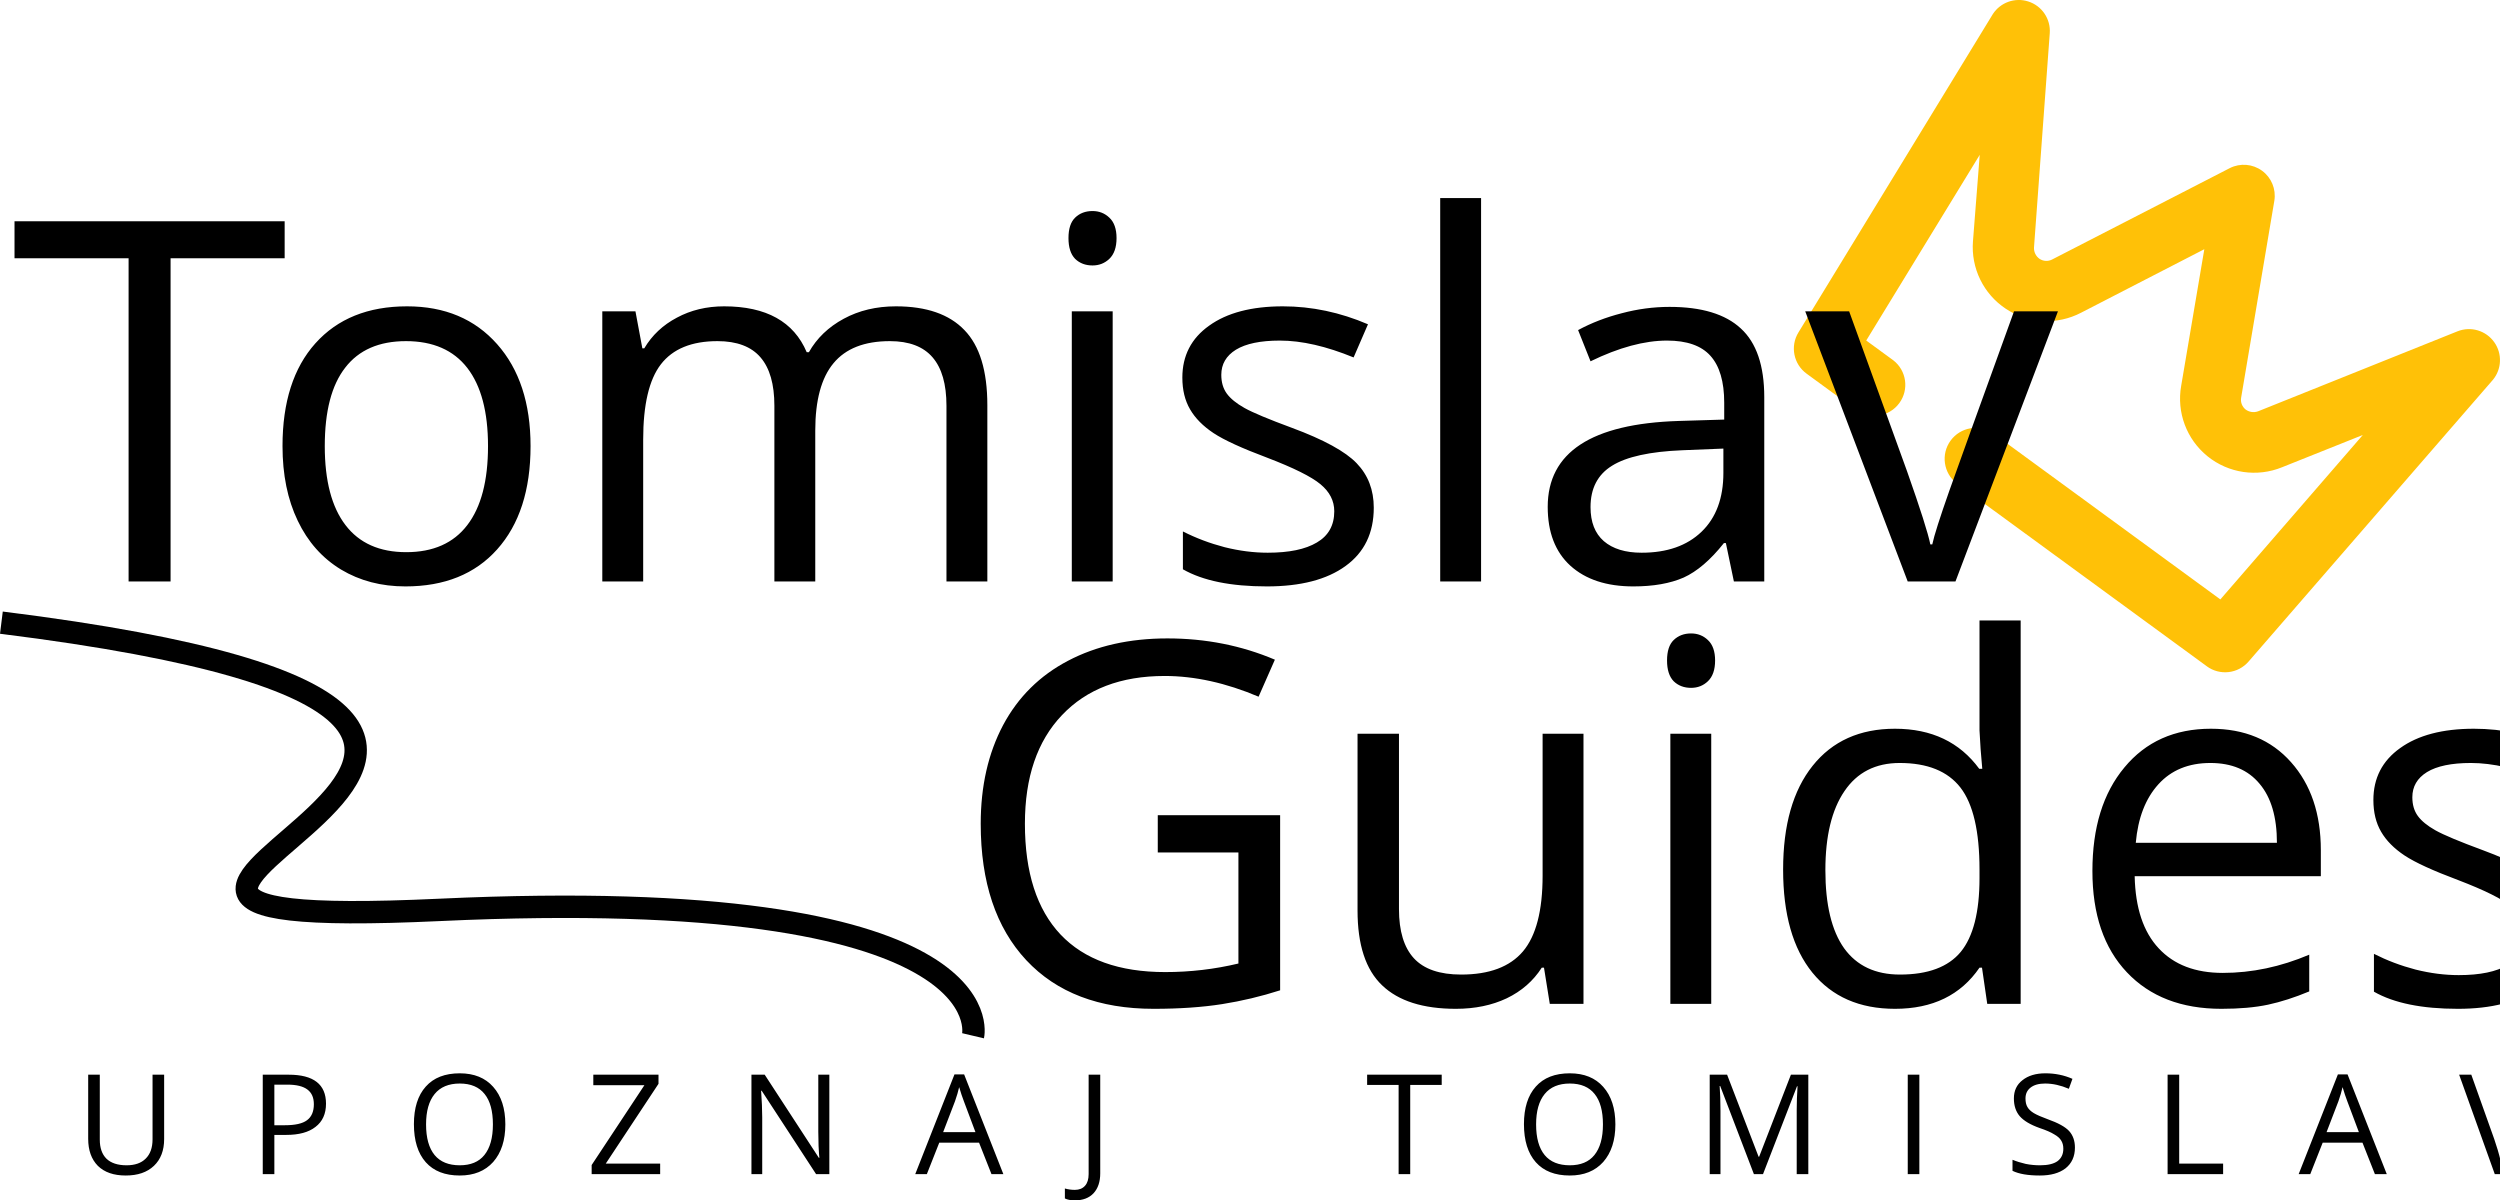
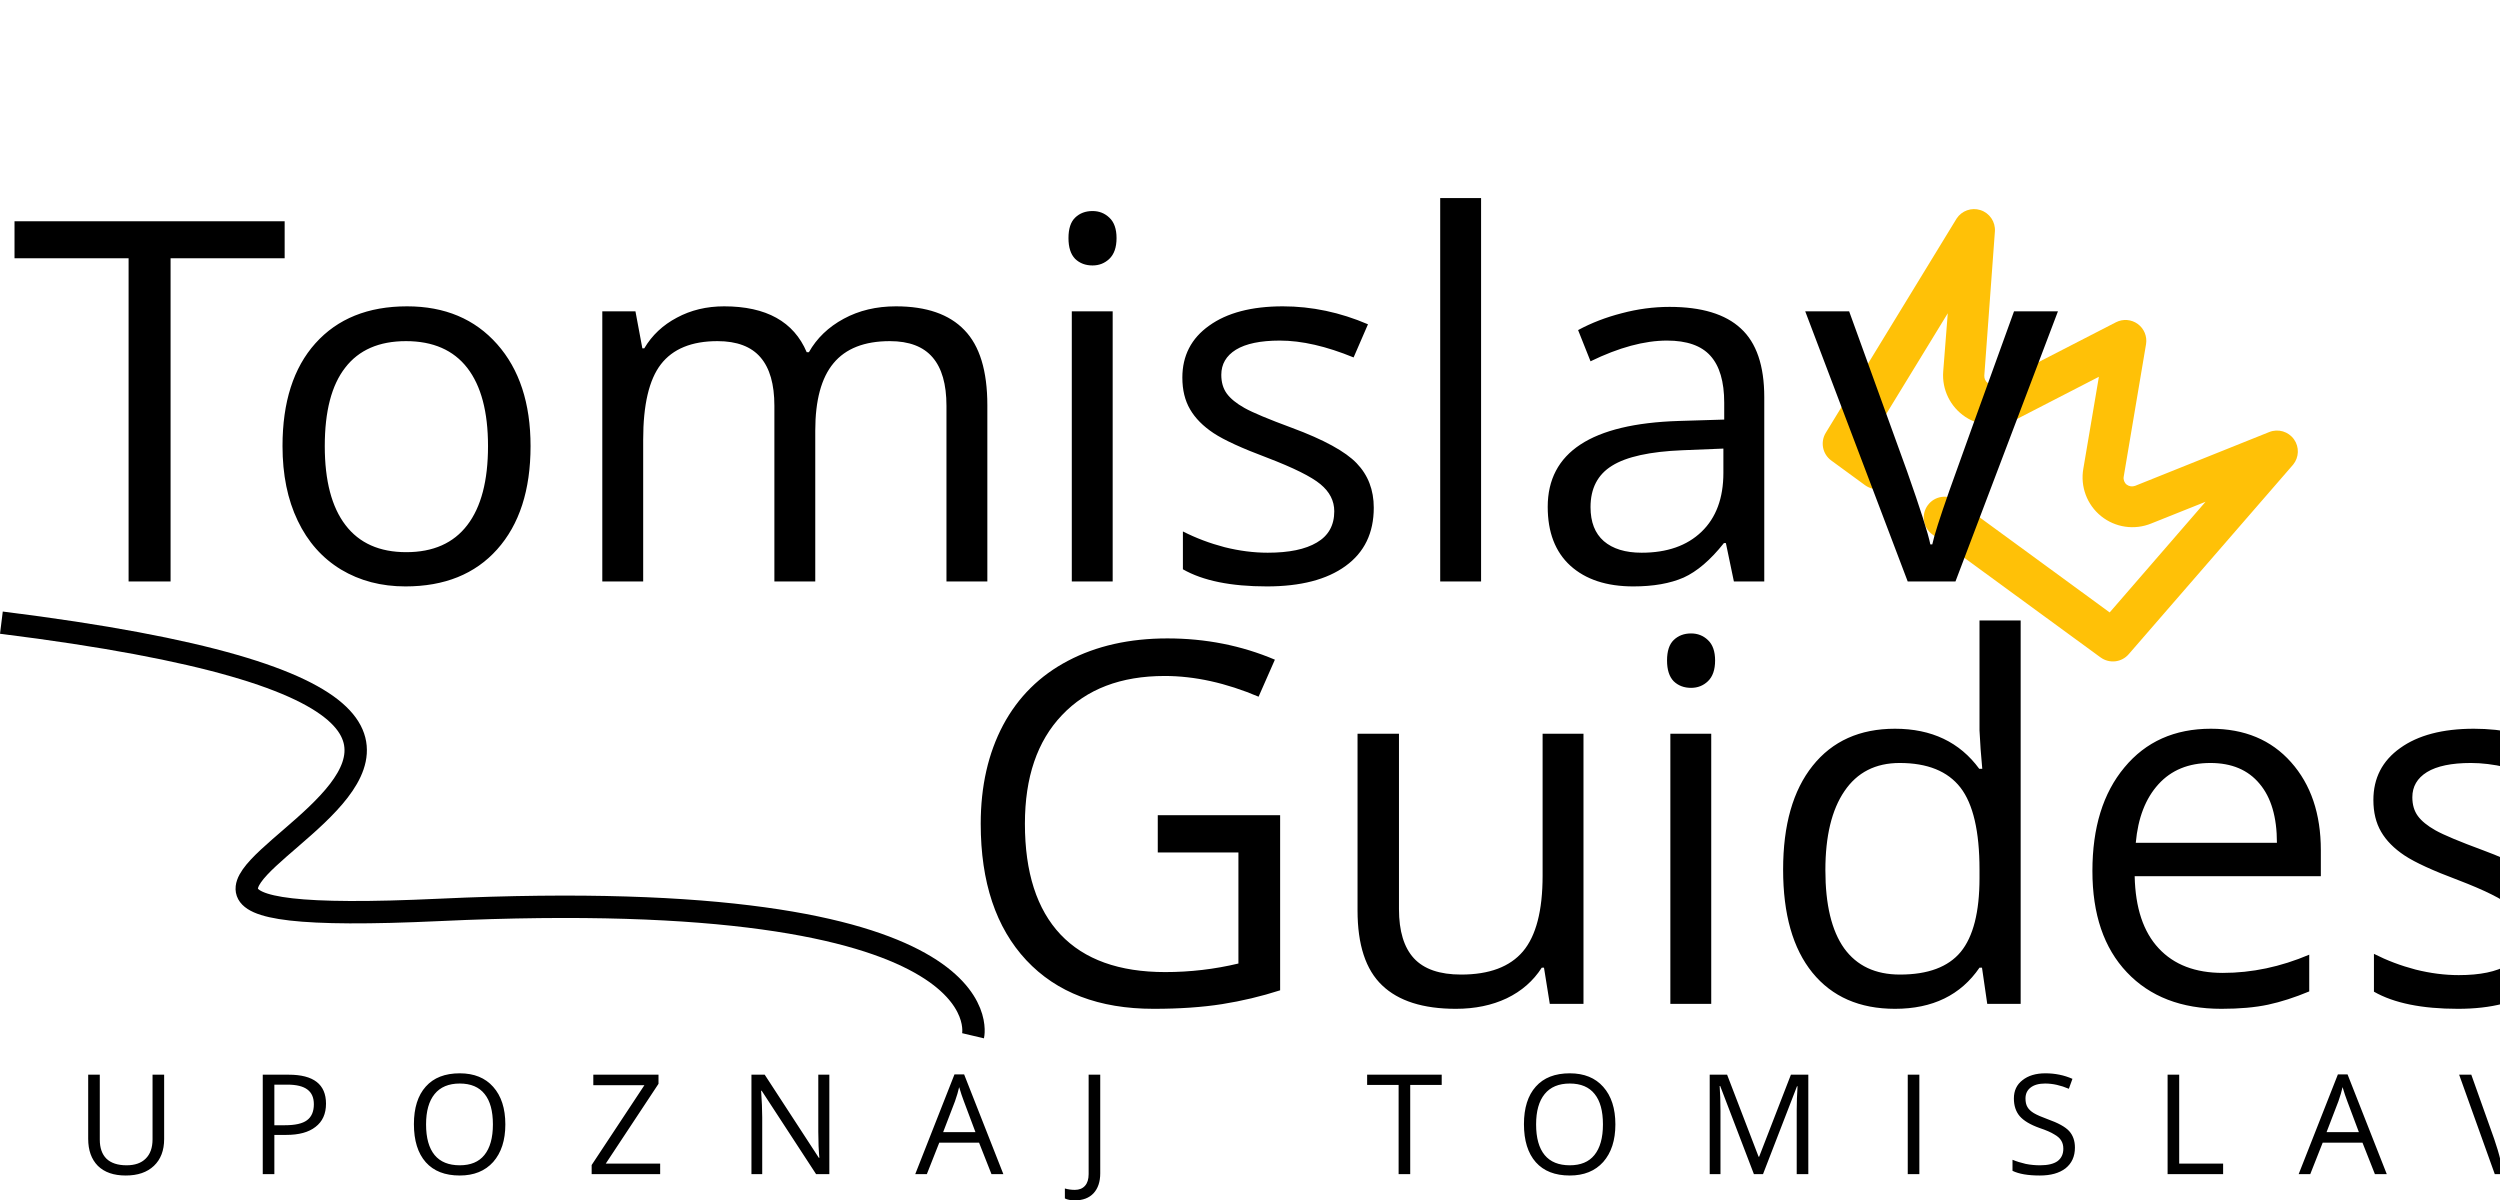
<svg xmlns="http://www.w3.org/2000/svg" version="1.1" viewBox="-301.2 -3238.025 191.526 91.89" id="svg146" width="191.526" height="91.89">
  <defs id="defs4" />
  <rect x="-8948.859" y="-5786.387" width="10000" height="4815.511" fill="#37393a" id="rect6" style="fill:#37393a;fill-opacity:0;stroke-width:1.354" />
  <g id="g142" transform="matrix(1.354298,0,0,1.354298,-8540.944,-2844.024)">
    <g transform="matrix(0.00960565,0.02170269,0.02170269,-0.00960565,6151.922,-381.7979)" id="g140" />
    <text xml:space="preserve" style="font-style:normal;font-weight:normal;font-size:29.536px;line-height:1.25;font-family:sans-serif;fill:#000000;fill-opacity:1;stroke:none;stroke-width:0.738" x="263.35" y="14.023" id="text24481">
      <tspan id="tspan24479" style="stroke-width:0.738" x="263.35" y="14.023" />
    </text>
-     <path class="cls-1" d="m 6208.979,-253.237 -14.147,-10.344 a 1.753,1.753 0 0 1 2.069,-2.829 l 12.845,9.392 8.06,-9.303 -4.569,1.826 a 4.188,4.188 0 0 1 -5.707,-4.607 l 1.309,-7.727 -6.967,3.59 a 4.188,4.188 0 0 1 -6.12,-4.041 l 0.382,-4.887 -6.42,10.503 1.528,1.117 a 1.753,1.753 0 0 1 -2.069,2.829 l -2.83,-2.069 a 1.752,1.752 0 0 1 -0.463,-2.336 l 10.998,-18.01 a 1.752,1.752 0 0 1 1.996,-0.712 1.752,1.752 0 0 1 1.221,1.805 l -0.891,12.114 a 0.736,0.736 0 0 0 0.313,0.641 0.701,0.701 0 0 0 0.709,0.04 l 10.057,-5.173 a 1.752,1.752 0 0 1 2.518,1.841 l -1.88,11.152 a 0.701,0.701 0 0 0 0.253,0.663 0.754,0.754 0 0 0 0.705,0.103 l 11.274,-4.522 a 1.752,1.752 0 0 1 2.09,0.616 1.752,1.752 0 0 1 -0.073,2.118 l -13.827,15.942 a 1.752,1.752 0 0 1 -2.366,0.268 z" id="path6" style="fill:#ffc107;fill-opacity:1;stroke-width:1.752" />
-     <path style="fill:none;stroke:#000000;stroke-width:1.266;stroke-linecap:butt;stroke-linejoin:miter;stroke-miterlimit:4;stroke-dasharray:none;stroke-opacity:1" d="m 6084.223,-255.704 c 46.748,5.824 -7.439,17.754 24.78,16.249 32.219,-1.504 30.185,7.12 30.185,7.12" id="path32017" />
-     <g id="g53689" transform="translate(5.488826)">
-       <text xml:space="preserve" style="font-size:17.721px;line-height:1.25;font-family:'Open Sans';-inkscape-font-specification:'Open Sans, @wght=700';font-variant-ligatures:none;font-variation-settings:'wght' 700;stroke-width:0.738" x="6079.226" y="-258.033" id="text1580">
-         <tspan style="font-style:normal;font-variant:normal;font-weight:normal;font-stretch:normal;font-size:28.551px;font-family:'Open Sans';-inkscape-font-specification:'Open Sans, @wght=700,wdth=75.0';font-variant-ligatures:none;font-variant-caps:normal;font-variant-numeric:normal;font-variant-east-asian:normal;font-feature-settings:'ss01';font-variation-settings:'wdth' 75, 'wght' 700;stroke-width:0.738" x="6079.226" y="-258.033" id="tspan3716">Tomislav</tspan>
-         <tspan style="font-style:normal;font-variant:normal;font-weight:normal;font-stretch:normal;font-size:28.551px;font-family:'Open Sans';-inkscape-font-specification:'Open Sans, @wght=700,wdth=75.0';font-variant-ligatures:none;font-variant-caps:normal;font-variant-numeric:normal;font-variant-east-asian:normal;font-feature-settings:'ss01';font-variation-settings:'wdth' 75, 'wght' 700;stroke-width:0.738" x="6079.226" y="-232.198" id="tspan28910" />
-       </text>
-       <text xml:space="preserve" style="font-size:17.721px;line-height:1.25;font-family:'Open Sans';-inkscape-font-specification:'Open Sans, @wght=700';font-variant-ligatures:none;font-variation-settings:'wght' 700;stroke-width:0.738" x="6132.383" y="-234.141" id="text32808">
-         <tspan id="tspan32806" style="font-style:normal;font-variant:normal;font-weight:normal;font-stretch:normal;font-size:28.551px;font-family:'Open Sans';-inkscape-font-specification:'Open Sans, @wght=700,wdth=75.0';font-variant-ligatures:none;font-variant-caps:normal;font-variant-numeric:normal;font-variant-east-asian:normal;font-variation-settings:'wdth' 75, 'wght' 700;stroke-width:0.738" x="6132.383" y="-234.141">Guides</tspan>
-       </text>
+     <g id="g1008">
+       <g id="g995">
+         <path class="cls-1" d="m 6202.969,-253.737 -9.519,-6.96 a 1.179,1.179 0 0 1 1.392,-1.904 l 8.643,6.319 5.424,-6.26 -3.074,1.229 a 2.818,2.818 0 0 1 -3.84,-3.1 l 0.88,-5.199 -4.688,2.415 a 2.818,2.818 0 0 1 -4.118,-2.719 l 0.257,-3.289 -4.319,7.067 1.028,0.752 a 1.179,1.179 0 0 1 -1.392,1.904 l -1.904,-1.392 a 1.179,1.179 0 0 1 -0.312,-1.572 l 7.4,-12.118 a 1.179,1.179 0 0 1 1.343,-0.479 1.179,1.179 0 0 1 0.822,1.214 l -0.599,8.151 a 0.495,0.495 0 0 0 0.211,0.432 0.472,0.472 0 0 0 0.477,0.027 l 6.767,-3.481 a 1.179,1.179 0 0 1 1.695,1.239 l -1.265,7.504 a 0.472,0.472 0 0 0 0.17,0.446 0.507,0.507 0 0 0 0.474,0.069 l 7.586,-3.043 a 1.179,1.179 0 0 1 1.406,0.415 1.179,1.179 0 0 1 -0.049,1.425 l -9.304,10.726 a 1.179,1.179 0 0 1 -1.592,0.18 z" id="path6" style="fill:#ffc107;fill-opacity:1;stroke-width:1.179" />
+         <path style="fill:none;stroke:#000000;stroke-width:1.266;stroke-linecap:butt;stroke-linejoin:miter;stroke-miterlimit:4;stroke-dasharray:none;stroke-opacity:1" d="m 6084.223,-255.704 c 46.748,5.824 -7.439,17.754 24.78,16.249 32.219,-1.504 30.185,7.12 30.185,7.12" id="path32017" />
+         <g id="g53689" transform="translate(5.488826)">
+           <text xml:space="preserve" style="font-size:17.721px;line-height:1.25;font-family:'Open Sans';-inkscape-font-specification:'Open Sans, @wght=700';font-variant-ligatures:none;font-variation-settings:'wght' 700;stroke-width:0.738" x="6079.226" y="-258.033" id="text1580">
+             <tspan style="font-style:normal;font-variant:normal;font-weight:normal;font-stretch:normal;font-size:28.551px;font-family:'Open Sans';-inkscape-font-specification:'Open Sans, @wght=700,wdth=75.0';font-variant-ligatures:none;font-variant-caps:normal;font-variant-numeric:normal;font-variant-east-asian:normal;font-feature-settings:'ss01';font-variation-settings:'wdth' 75, 'wght' 700;stroke-width:0.738" x="6079.226" y="-258.033" id="tspan3716">Tomislav</tspan>
+             <tspan style="font-style:normal;font-variant:normal;font-weight:normal;font-stretch:normal;font-size:28.551px;font-family:'Open Sans';-inkscape-font-specification:'Open Sans, @wght=700,wdth=75.0';font-variant-ligatures:none;font-variant-caps:normal;font-variant-numeric:normal;font-variant-east-asian:normal;font-feature-settings:'ss01';font-variation-settings:'wdth' 75, 'wght' 700;stroke-width:0.738" x="6079.226" y="-232.198" id="tspan28910" />
+           </text>
+           <text xml:space="preserve" style="font-size:17.721px;line-height:1.25;font-family:'Open Sans';-inkscape-font-specification:'Open Sans, @wght=700';font-variant-ligatures:none;font-variation-settings:'wght' 700;stroke-width:0.738" x="6132.383" y="-234.141" id="text32808">
+             <tspan id="tspan32806" style="font-style:normal;font-variant:normal;font-weight:normal;font-stretch:normal;font-size:28.551px;font-family:'Open Sans';-inkscape-font-specification:'Open Sans, @wght=700,wdth=75.0';font-variant-ligatures:none;font-variant-caps:normal;font-variant-numeric:normal;font-variant-east-asian:normal;font-variation-settings:'wdth' 75, 'wght' 700;stroke-width:0.738" x="6132.383" y="-234.141">Guides</tspan>
+           </text>
+         </g>
+         <text xml:space="preserve" style="font-size:17.721px;line-height:1.25;font-family:'Open Sans';-inkscape-font-specification:'Open Sans, @wght=700';font-variant-ligatures:none;font-variation-settings:'wght' 700;stroke-width:0.738" x="6088.413" y="-224.506" id="text38583">
+           <tspan id="tspan38581" style="font-style:normal;font-variant:normal;font-weight:normal;font-stretch:normal;font-size:7.876px;font-family:'Open Sans';-inkscape-font-specification:'Open Sans, @wght=300,wdth=75.0';font-variant-ligatures:none;font-variant-caps:normal;font-variant-numeric:normal;font-variant-east-asian:normal;font-variation-settings:'wdth' 75, 'wght' 300;stroke-width:0.738" x="6088.413" y="-224.506">U  P  O  Z  N  A  J       T  O  M  I  S  L  A  V  G  R  A  D</tspan>
+         </text>
+       </g>
    </g>
-     <text xml:space="preserve" style="font-size:17.721px;line-height:1.25;font-family:'Open Sans';-inkscape-font-specification:'Open Sans, @wght=700';font-variant-ligatures:none;font-variation-settings:'wght' 700;stroke-width:0.738" x="6088.413" y="-224.506" id="text38583">
-       <tspan id="tspan38581" style="font-style:normal;font-variant:normal;font-weight:normal;font-stretch:normal;font-size:7.876px;font-family:'Open Sans';-inkscape-font-specification:'Open Sans, @wght=300,wdth=75.0';font-variant-ligatures:none;font-variant-caps:normal;font-variant-numeric:normal;font-variant-east-asian:normal;font-variation-settings:'wdth' 75, 'wght' 300;stroke-width:0.738" x="6088.413" y="-224.506">U  P  O  Z  N  A  J       T  O  M  I  S  L  A  V  G  R  A  D</tspan>
-     </text>
  </g>
</svg>
